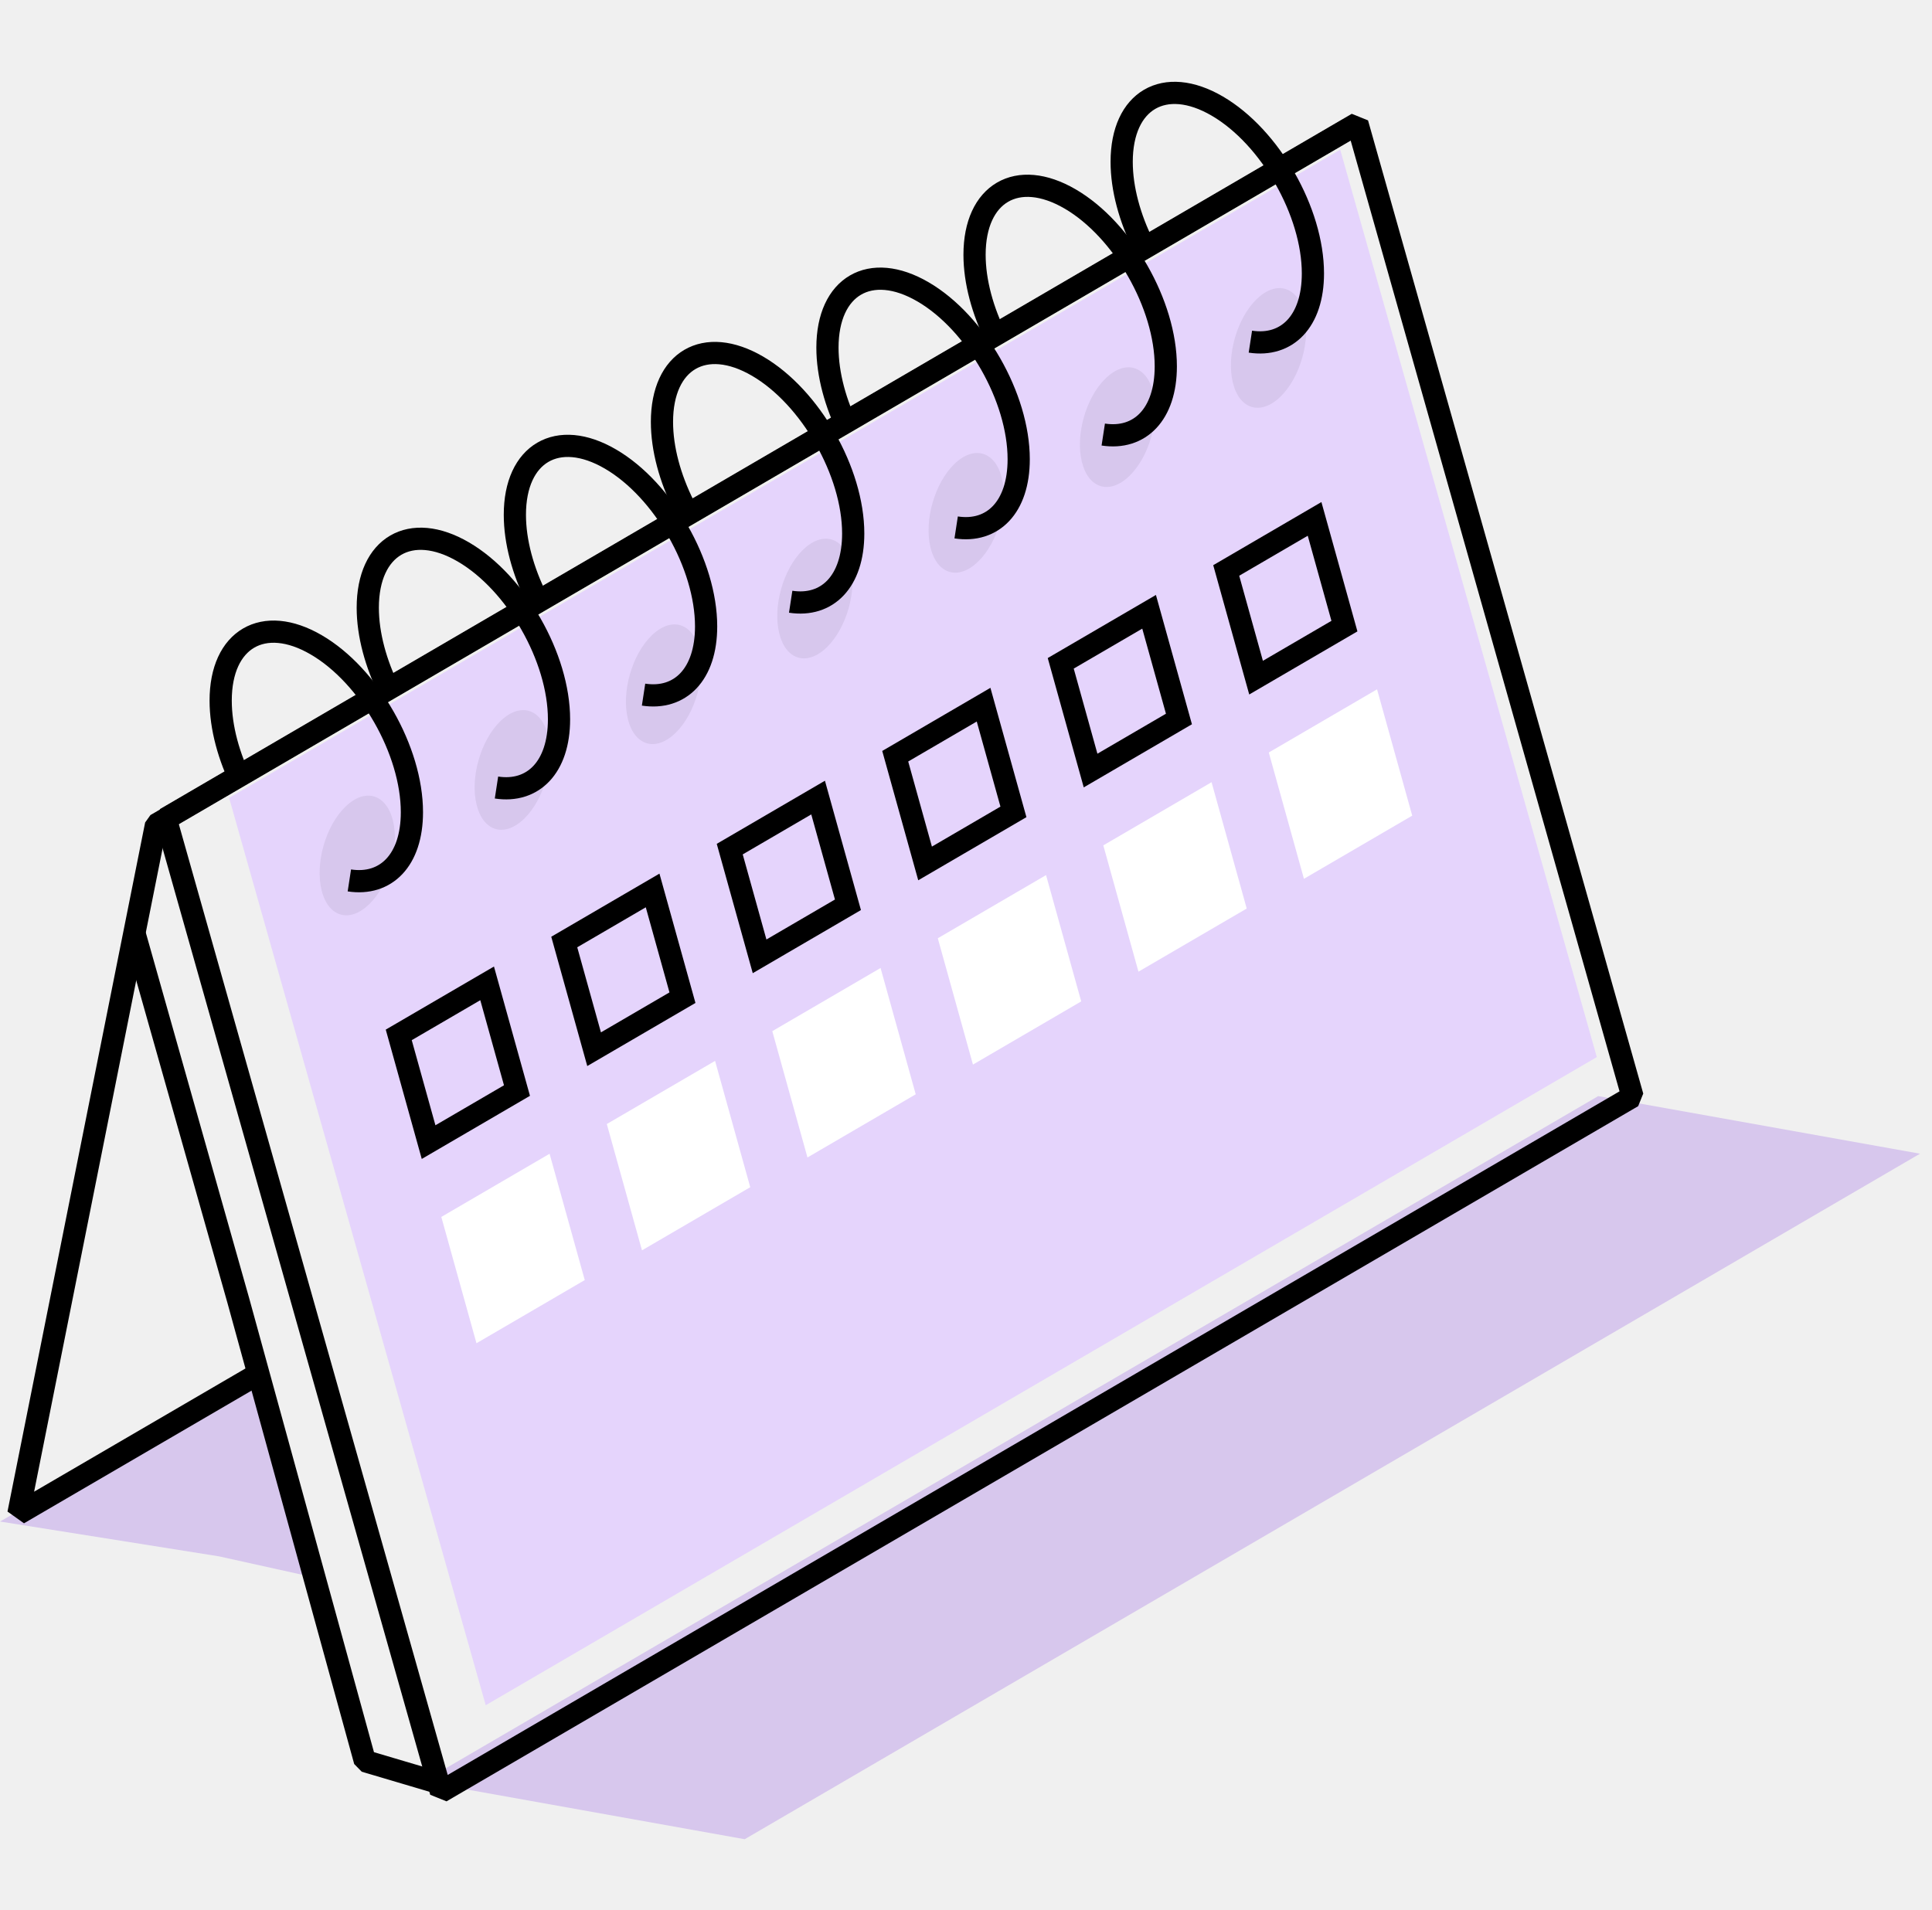
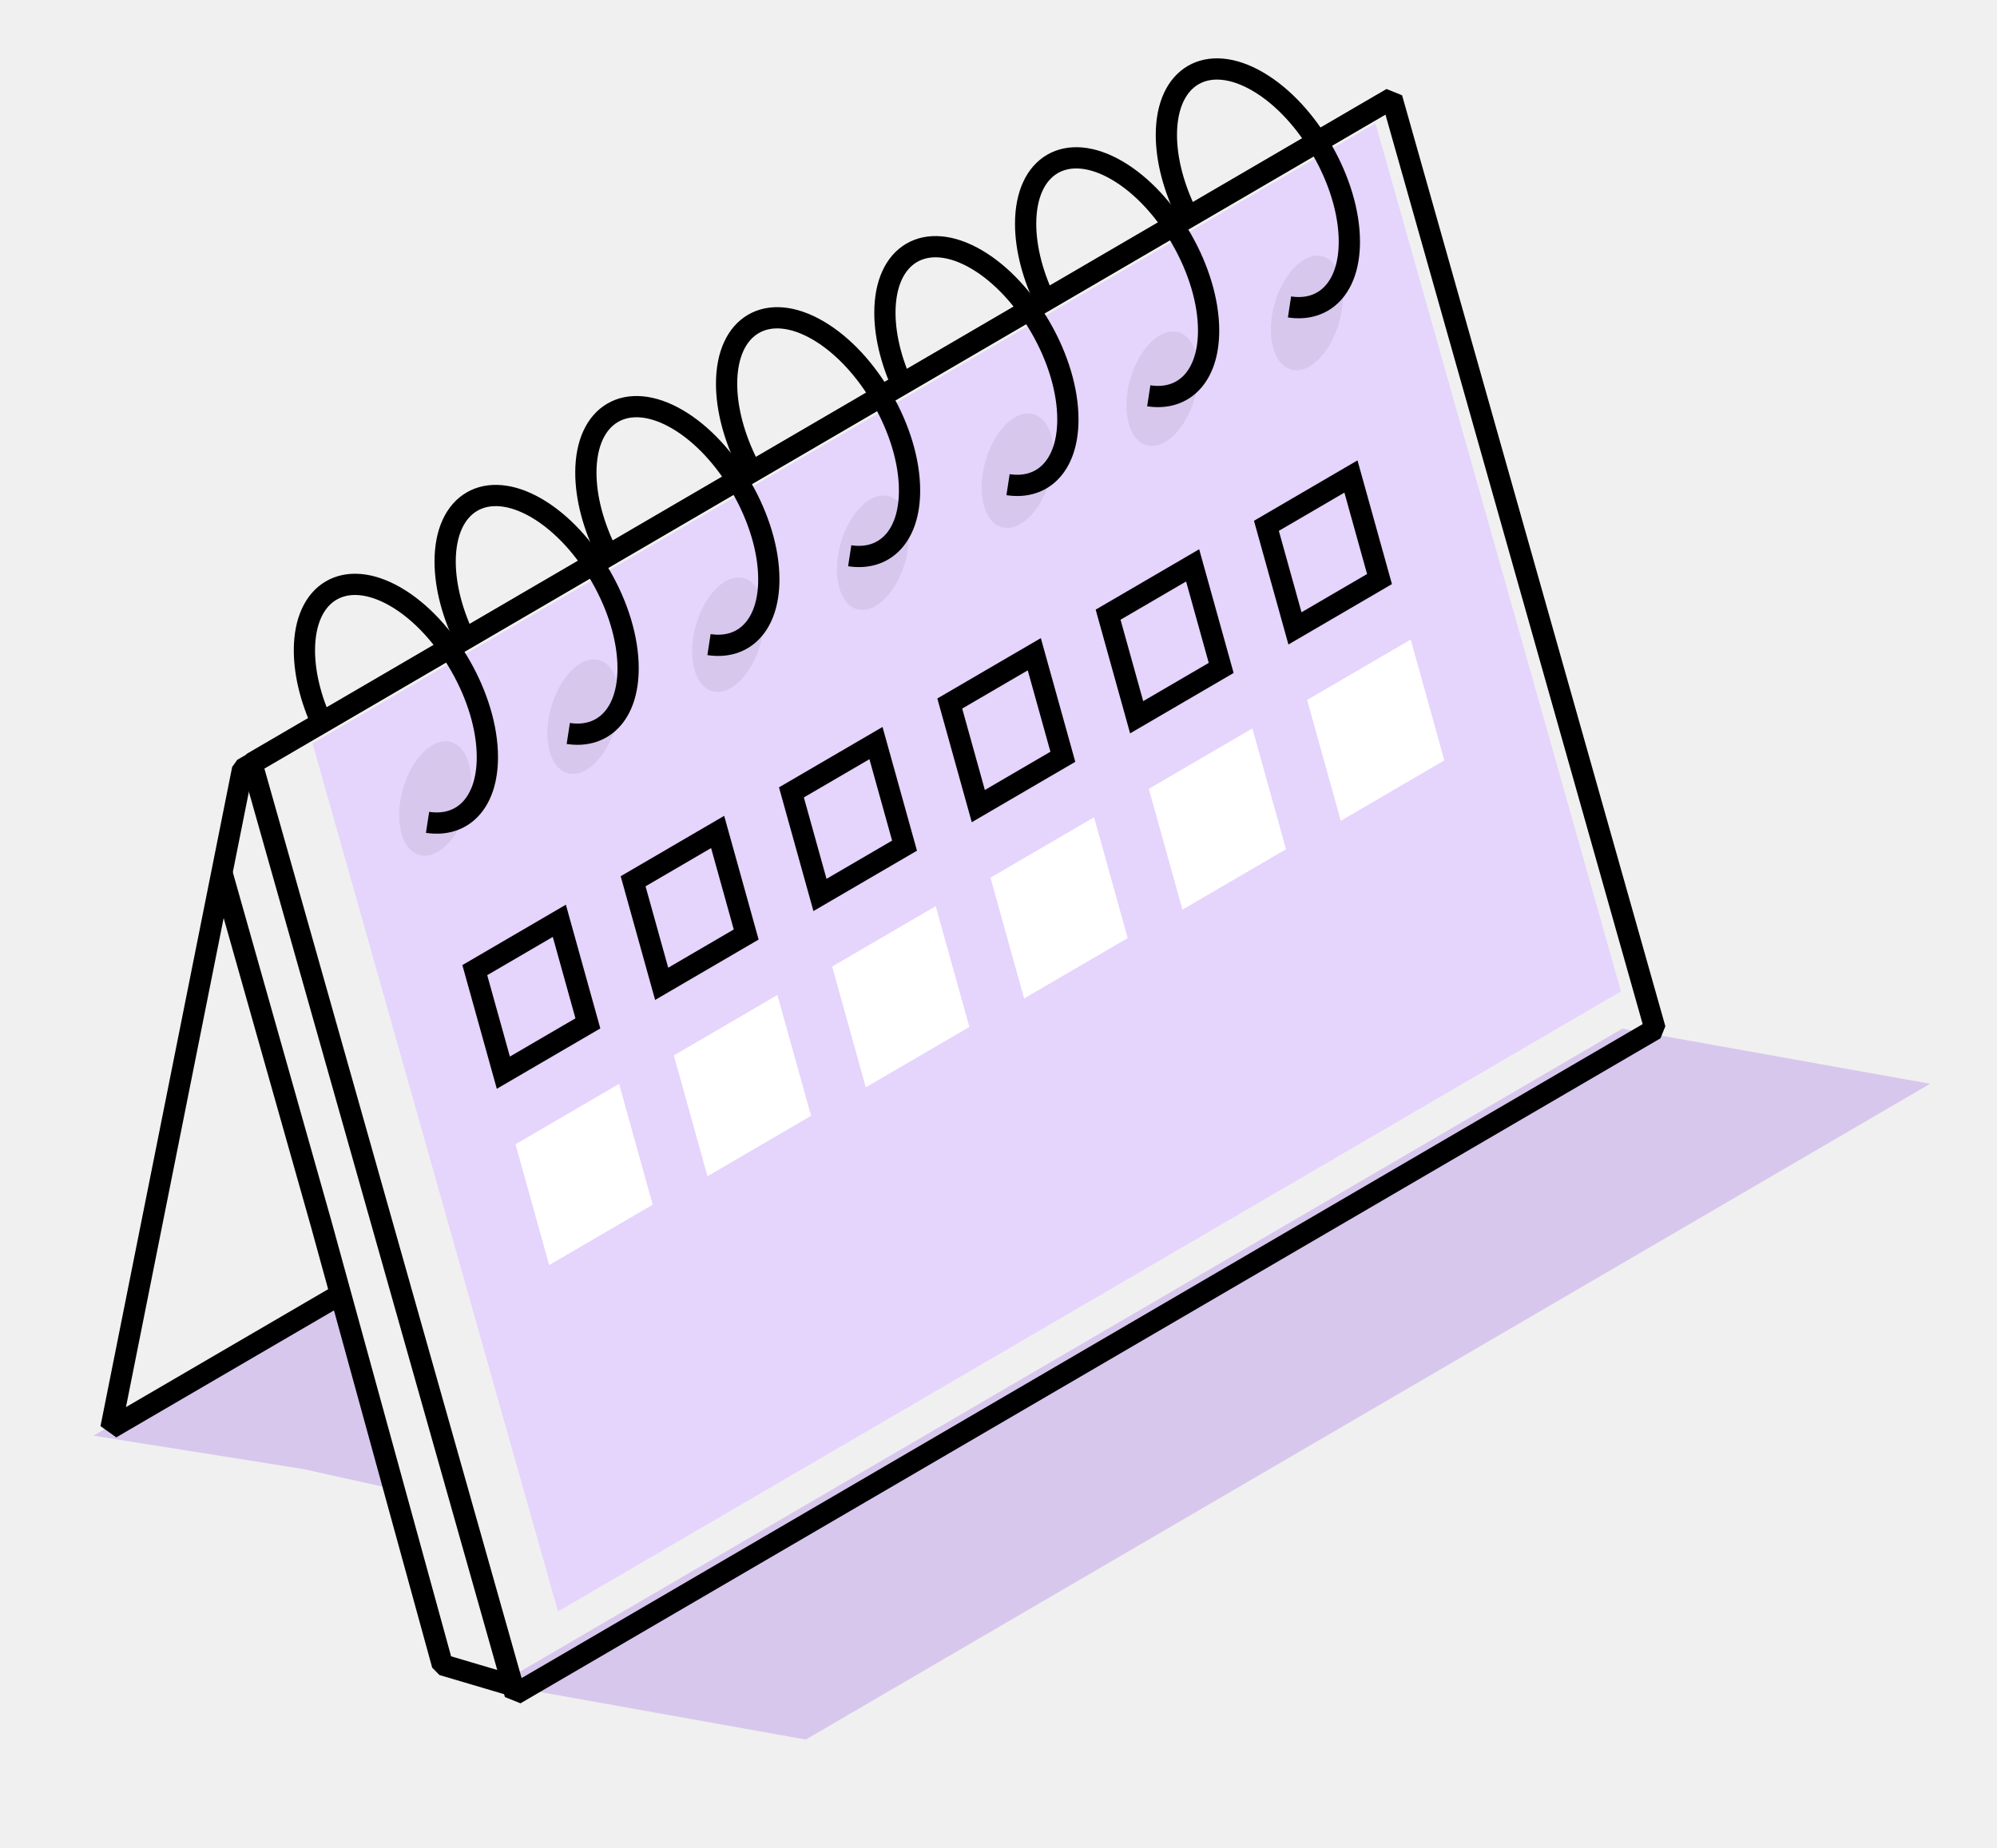
- <svg xmlns="http://www.w3.org/2000/svg" width="87" height="86" viewBox="0 0 87 86" fill="none">
-   <path d="M71.97 49.368L86.46 51.962L33.535 82.838L19.044 80.244L71.97 49.368Z" fill="#D7C7ED" />
-   <path d="M11.592 61.919L11.592 62.756L12.007 63.174L14.491 71.123L9.859 70.097L9.4728e-05 68.529L11.592 61.919Z" fill="#D7C7ED" />
-   <path d="M60.688 5.833L7.026 37.142L0.828 68.177L11.559 61.919" stroke="black" stroke-linecap="round" stroke-linejoin="bevel" />
-   <path d="M19.838 80.327L16.432 79.318L10.73 58.572L6.083 42.135" stroke="black" stroke-linecap="round" stroke-linejoin="bevel" />
-   <path d="M10.318 35.936L60.352 6.743L71.906 47.611L21.873 76.803L10.318 35.936Z" fill="#E5D4FC" />
-   <path d="M7.462 36.868L61.123 5.558L73.516 49.39L19.855 80.7L7.462 36.868Z" stroke="black" stroke-linejoin="bevel" />
-   <path d="M17.694 36.96C17.994 38.17 17.518 39.853 16.631 40.72C15.745 41.587 14.783 41.31 14.483 40.101C14.183 38.891 14.659 37.208 15.546 36.341C16.432 35.473 17.394 35.751 17.694 36.96Z" fill="#D7C7ED" />
-   <path d="M24.673 33.108C24.973 34.318 24.497 36.001 23.611 36.868C22.724 37.735 21.763 37.458 21.463 36.248C21.163 35.039 21.639 33.356 22.525 32.488C23.412 31.621 24.373 31.899 24.673 33.108Z" fill="#D7C7ED" />
-   <path d="M31.487 29.248C31.786 30.457 31.311 32.141 30.424 33.008C29.538 33.875 28.576 33.598 28.276 32.389C27.976 31.179 28.452 29.496 29.338 28.628C30.225 27.761 31.187 28.039 31.487 29.248Z" fill="#D7C7ED" />
-   <path d="M38.301 25.388C38.601 26.598 38.125 28.281 37.239 29.148C36.352 30.015 35.391 29.738 35.091 28.529C34.791 27.319 35.266 25.636 36.153 24.768C37.039 23.901 38.001 24.179 38.301 25.388Z" fill="#D7C7ED" />
-   <path d="M45.114 21.528C45.414 22.738 44.939 24.421 44.052 25.288C43.166 26.155 42.204 25.878 41.904 24.669C41.604 23.459 42.08 21.776 42.966 20.908C43.853 20.041 44.815 20.319 45.114 21.528Z" fill="#D7C7ED" />
-   <path d="M51.929 17.668C52.229 18.878 51.753 20.561 50.867 21.428C49.98 22.295 49.019 22.018 48.719 20.808C48.419 19.599 48.894 17.916 49.781 17.048C50.667 16.181 51.629 16.459 51.929 17.668Z" fill="#D7C7ED" />
-   <path d="M58.729 14.101C59.029 15.31 58.553 16.994 57.667 17.861C56.78 18.728 55.818 18.451 55.519 17.241C55.219 16.032 55.694 14.349 56.581 13.481C57.467 12.614 58.429 12.892 58.729 14.101Z" fill="#D7C7ED" />
-   <path d="M10.915 35.317C10.304 34.092 9.937 32.767 9.937 31.556C9.936 28.781 11.864 27.656 14.242 29.044C16.621 30.431 18.549 33.806 18.549 36.581C18.549 38.745 17.377 39.906 15.732 39.654" stroke="black" />
-   <path d="M17.54 31.133C16.928 29.909 16.561 28.583 16.561 27.372C16.561 24.597 18.488 23.472 20.866 24.86C23.245 26.248 25.173 29.622 25.173 32.397C25.173 34.561 24.001 35.722 22.357 35.47" stroke="black" />
-   <path d="M24.163 26.949C23.552 25.725 23.185 24.4 23.185 23.188C23.184 20.413 25.112 19.288 27.491 20.676C29.869 22.064 31.797 25.438 31.797 28.213C31.797 30.378 30.625 31.538 28.98 31.286" stroke="black" />
-   <path d="M30.788 22.766C30.176 21.541 29.809 20.216 29.809 19.005C29.808 16.23 31.736 15.105 34.115 16.493C36.493 17.88 38.421 21.255 38.421 24.03C38.421 26.194 37.249 27.354 35.605 27.102" stroke="black" />
-   <path d="M38.24 19.419C37.628 18.194 37.261 16.869 37.261 15.658C37.261 12.883 39.188 11.758 41.567 13.146C43.945 14.533 45.873 17.908 45.873 20.683C45.873 22.847 44.701 24.007 43.057 23.755" stroke="black" />
-   <path d="M44.864 15.235C44.252 14.011 43.885 12.685 43.885 11.474C43.885 8.699 45.812 7.574 48.191 8.962C50.569 10.349 52.497 13.724 52.497 16.499C52.497 18.663 51.325 19.824 49.681 19.572" stroke="black" />
-   <path d="M51.489 11.051C50.877 9.827 50.51 8.501 50.51 7.29C50.51 4.515 52.438 3.39 54.816 4.778C57.194 6.166 59.122 9.54 59.122 12.315C59.122 14.479 57.95 15.64 56.306 15.388" stroke="black" />
-   <path d="M19.3 51.44L17.956 46.611L21.936 44.29L23.28 49.118L19.3 51.44Z" stroke="black" />
-   <path d="M26.753 47.256L25.409 42.428L29.388 40.106L30.732 44.935L26.753 47.256Z" stroke="black" />
-   <path d="M34.205 43.073L32.861 38.244L36.84 35.922L38.184 40.751L34.205 43.073Z" stroke="black" />
-   <path d="M41.657 38.889L40.313 34.06L44.292 31.738L45.636 36.567L41.657 38.889Z" stroke="black" />
-   <path d="M49.11 34.705L47.766 29.876L51.745 27.555L53.089 32.383L49.11 34.705Z" stroke="black" />
-   <path d="M56.562 30.521L55.218 25.693L59.197 23.371L60.541 28.2L56.562 30.521Z" stroke="black" />
-   <path d="M19.873 54.81L24.748 51.965L26.332 57.654L21.456 60.499L19.873 54.81Z" fill="white" />
-   <path d="M27.325 50.626L32.201 47.782L33.784 53.471L28.909 56.315L27.325 50.626Z" fill="white" />
-   <path d="M34.777 46.443L39.653 43.598L41.236 49.287L36.361 52.132L34.777 46.443Z" fill="white" />
-   <path d="M42.23 42.259L47.105 39.414L48.688 45.103L43.813 47.948L42.23 42.259Z" fill="white" />
-   <path d="M49.683 38.075L54.558 35.23L56.141 40.92L51.266 43.764L49.683 38.075Z" fill="white" />
-   <path d="M57.135 33.892L62.01 31.047L63.594 36.736L58.718 39.581L57.135 33.892Z" fill="white" />
+ <svg xmlns="http://www.w3.org/2000/svg" width="94" height="87" viewBox="0 0 94 87" fill="none">
+   <g clip-path="url(#clip0)">
+     <path d="M76.362 48.431L90.853 51.025L37.927 81.901L23.437 79.307L76.362 48.431Z" fill="#D7C7ED" />
+     <path d="M15.985 60.982L15.985 61.819L16.399 62.237L18.883 70.186L14.251 69.16L4.393 67.593L15.985 60.982Z" fill="#D7C7ED" />
+     <path d="M65.08 4.896L11.419 36.206L5.221 67.241L15.951 60.982" stroke="black" stroke-linecap="round" stroke-linejoin="bevel" />
+     <path d="M24.231 79.391L20.825 78.382L15.123 57.635L10.476 41.199" stroke="black" stroke-linecap="round" stroke-linejoin="bevel" />
+     <path d="M14.711 34.999L64.744 5.806L76.299 46.674L26.266 75.867L14.711 34.999Z" fill="#E5D4FC" />
+     <path d="M11.854 35.931L65.516 4.622L77.908 48.453L24.247 79.763L11.854 35.931Z" stroke="black" stroke-linejoin="bevel" />
+     <path d="M22.086 36.023C22.386 37.233 21.91 38.916 21.024 39.783C20.137 40.651 19.176 40.373 18.876 39.164C18.576 37.954 19.052 36.271 19.938 35.404C20.825 34.537 21.786 34.814 22.086 36.023Z" fill="#D7C7ED" />
+     <path d="M29.066 32.171C29.366 33.381 28.89 35.064 28.003 35.931C27.117 36.799 26.155 36.521 25.855 35.312C25.555 34.102 26.031 32.419 26.918 31.552C27.804 30.684 28.766 30.962 29.066 32.171Z" fill="#D7C7ED" />
+     <path d="M35.879 28.311C36.179 29.521 35.703 31.204 34.817 32.071C33.931 32.939 32.969 32.661 32.669 31.452C32.369 30.242 32.844 28.559 33.731 27.692C34.617 26.824 35.579 27.102 35.879 28.311Z" fill="#D7C7ED" />
+     <path d="M42.694 24.451C42.993 25.661 42.518 27.344 41.631 28.212C40.745 29.079 39.783 28.801 39.483 27.592C39.183 26.382 39.659 24.699 40.545 23.832C41.432 22.965 42.394 23.242 42.694 24.451Z" fill="#D7C7ED" />
+     <path d="M49.507 20.591C49.807 21.801 49.331 23.484 48.445 24.351C47.558 25.219 46.597 24.941 46.297 23.732C45.997 22.522 46.472 20.839 47.359 19.972C48.245 19.104 49.207 19.382 49.507 20.591Z" fill="#D7C7ED" />
+     <path d="M56.322 16.731C56.621 17.941 56.146 19.624 55.259 20.491C54.373 21.359 53.411 21.081 53.111 19.872C52.811 18.662 53.287 16.979 54.173 16.112C55.06 15.245 56.022 15.522 56.322 16.731Z" fill="#D7C7ED" />
+     <path d="M63.121 13.164C63.421 14.374 62.946 16.057 62.059 16.924C61.173 17.792 60.211 17.514 59.911 16.305C59.611 15.095 60.087 13.412 60.973 12.545C61.86 11.677 62.821 11.955 63.121 13.164Z" fill="#D7C7ED" />
+     <path d="M15.308 34.38C14.696 33.156 14.329 31.83 14.329 30.619C14.329 27.844 16.257 26.719 18.635 28.107C21.013 29.495 22.941 32.869 22.941 35.644C22.942 37.808 21.769 38.969 20.125 38.717" stroke="black" />
+     <path d="M21.932 30.196C21.32 28.972 20.953 27.647 20.953 26.436C20.953 23.66 22.881 22.536 25.259 23.923C27.637 25.311 29.565 28.685 29.565 31.46C29.566 33.625 28.393 34.785 26.749 34.533" stroke="black" />
+     <path d="M28.556 26.013C27.944 24.788 27.577 23.463 27.577 22.252C27.577 19.477 29.505 18.352 31.883 19.739C34.261 21.127 36.189 24.502 36.189 27.277C36.19 29.441 35.017 30.601 33.373 30.349" stroke="black" />
+     <path d="M35.18 21.829C34.569 20.605 34.201 19.279 34.201 18.068C34.201 15.293 36.129 14.168 38.507 15.556C40.885 16.943 42.813 20.318 42.813 23.093C42.813 25.257 41.641 26.418 39.997 26.166" stroke="black" />
+     <path d="M42.632 18.482C42.021 17.258 41.653 15.932 41.653 14.721C41.653 11.946 43.581 10.821 45.959 12.209C48.337 13.596 50.266 16.971 50.266 19.746C50.266 21.91 49.093 23.071 47.449 22.819" stroke="black" />
+     <path d="M49.256 14.298C48.645 13.074 48.277 11.748 48.277 10.537C48.277 7.762 50.205 6.637 52.583 8.025C54.962 9.413 56.889 12.787 56.89 15.562C56.89 17.726 55.717 18.887 54.073 18.635" stroke="black" />
+     <path d="M55.881 10.114C55.27 8.89 54.902 7.565 54.902 6.354C54.902 3.578 56.83 2.454 59.208 3.841C61.587 5.229 63.514 8.604 63.515 11.379C63.515 13.543 62.342 14.703 60.698 14.451" stroke="black" />
+     <path d="M23.693 50.503L22.349 45.675L26.328 43.353L27.672 48.182L23.693 50.503Z" stroke="black" />
+     <path d="M31.145 46.32L29.801 41.491L33.78 39.169L35.124 43.998L31.145 46.32Z" stroke="black" />
+     <path d="M38.597 42.136L37.253 37.307L41.233 34.985L42.577 39.814L38.597 42.136Z" stroke="black" />
+     <path d="M46.05 37.952L44.706 33.123L48.685 30.802L50.029 35.63L46.05 37.952Z" stroke="black" />
+     <path d="M53.503 33.769L52.159 28.94L56.138 26.618L57.482 31.447L53.503 33.769Z" stroke="black" />
+     <path d="M60.955 29.585L59.611 24.756L63.59 22.434L64.934 27.263L60.955 29.585Z" stroke="black" />
+     <path d="M24.266 53.873L29.141 51.029L30.724 56.718L25.849 59.562L24.266 53.873Z" fill="white" />
+     <path d="M31.718 49.69L36.593 46.845L38.177 52.534L33.301 55.379L31.718 49.69Z" fill="white" />
+     <path d="M39.17 45.506L44.045 42.661L45.629 48.35L40.753 51.195L39.17 45.506Z" fill="white" />
+     <path d="M46.622 41.322L51.498 38.477L53.081 44.166L48.205 47.011L46.622 41.322Z" fill="white" />
+     <path d="M54.075 37.138L58.951 34.294L60.534 39.983L55.658 42.828L54.075 37.138Z" fill="white" />
+     <path d="M61.527 32.955L66.403 30.11L67.986 35.799L63.111 38.644L61.527 32.955Z" fill="white" />
+   </g>
+   <defs>
+     <clipPath id="clip0">
+       <rect width="94" height="87" fill="white" />
+     </clipPath>
+   </defs>
</svg>
